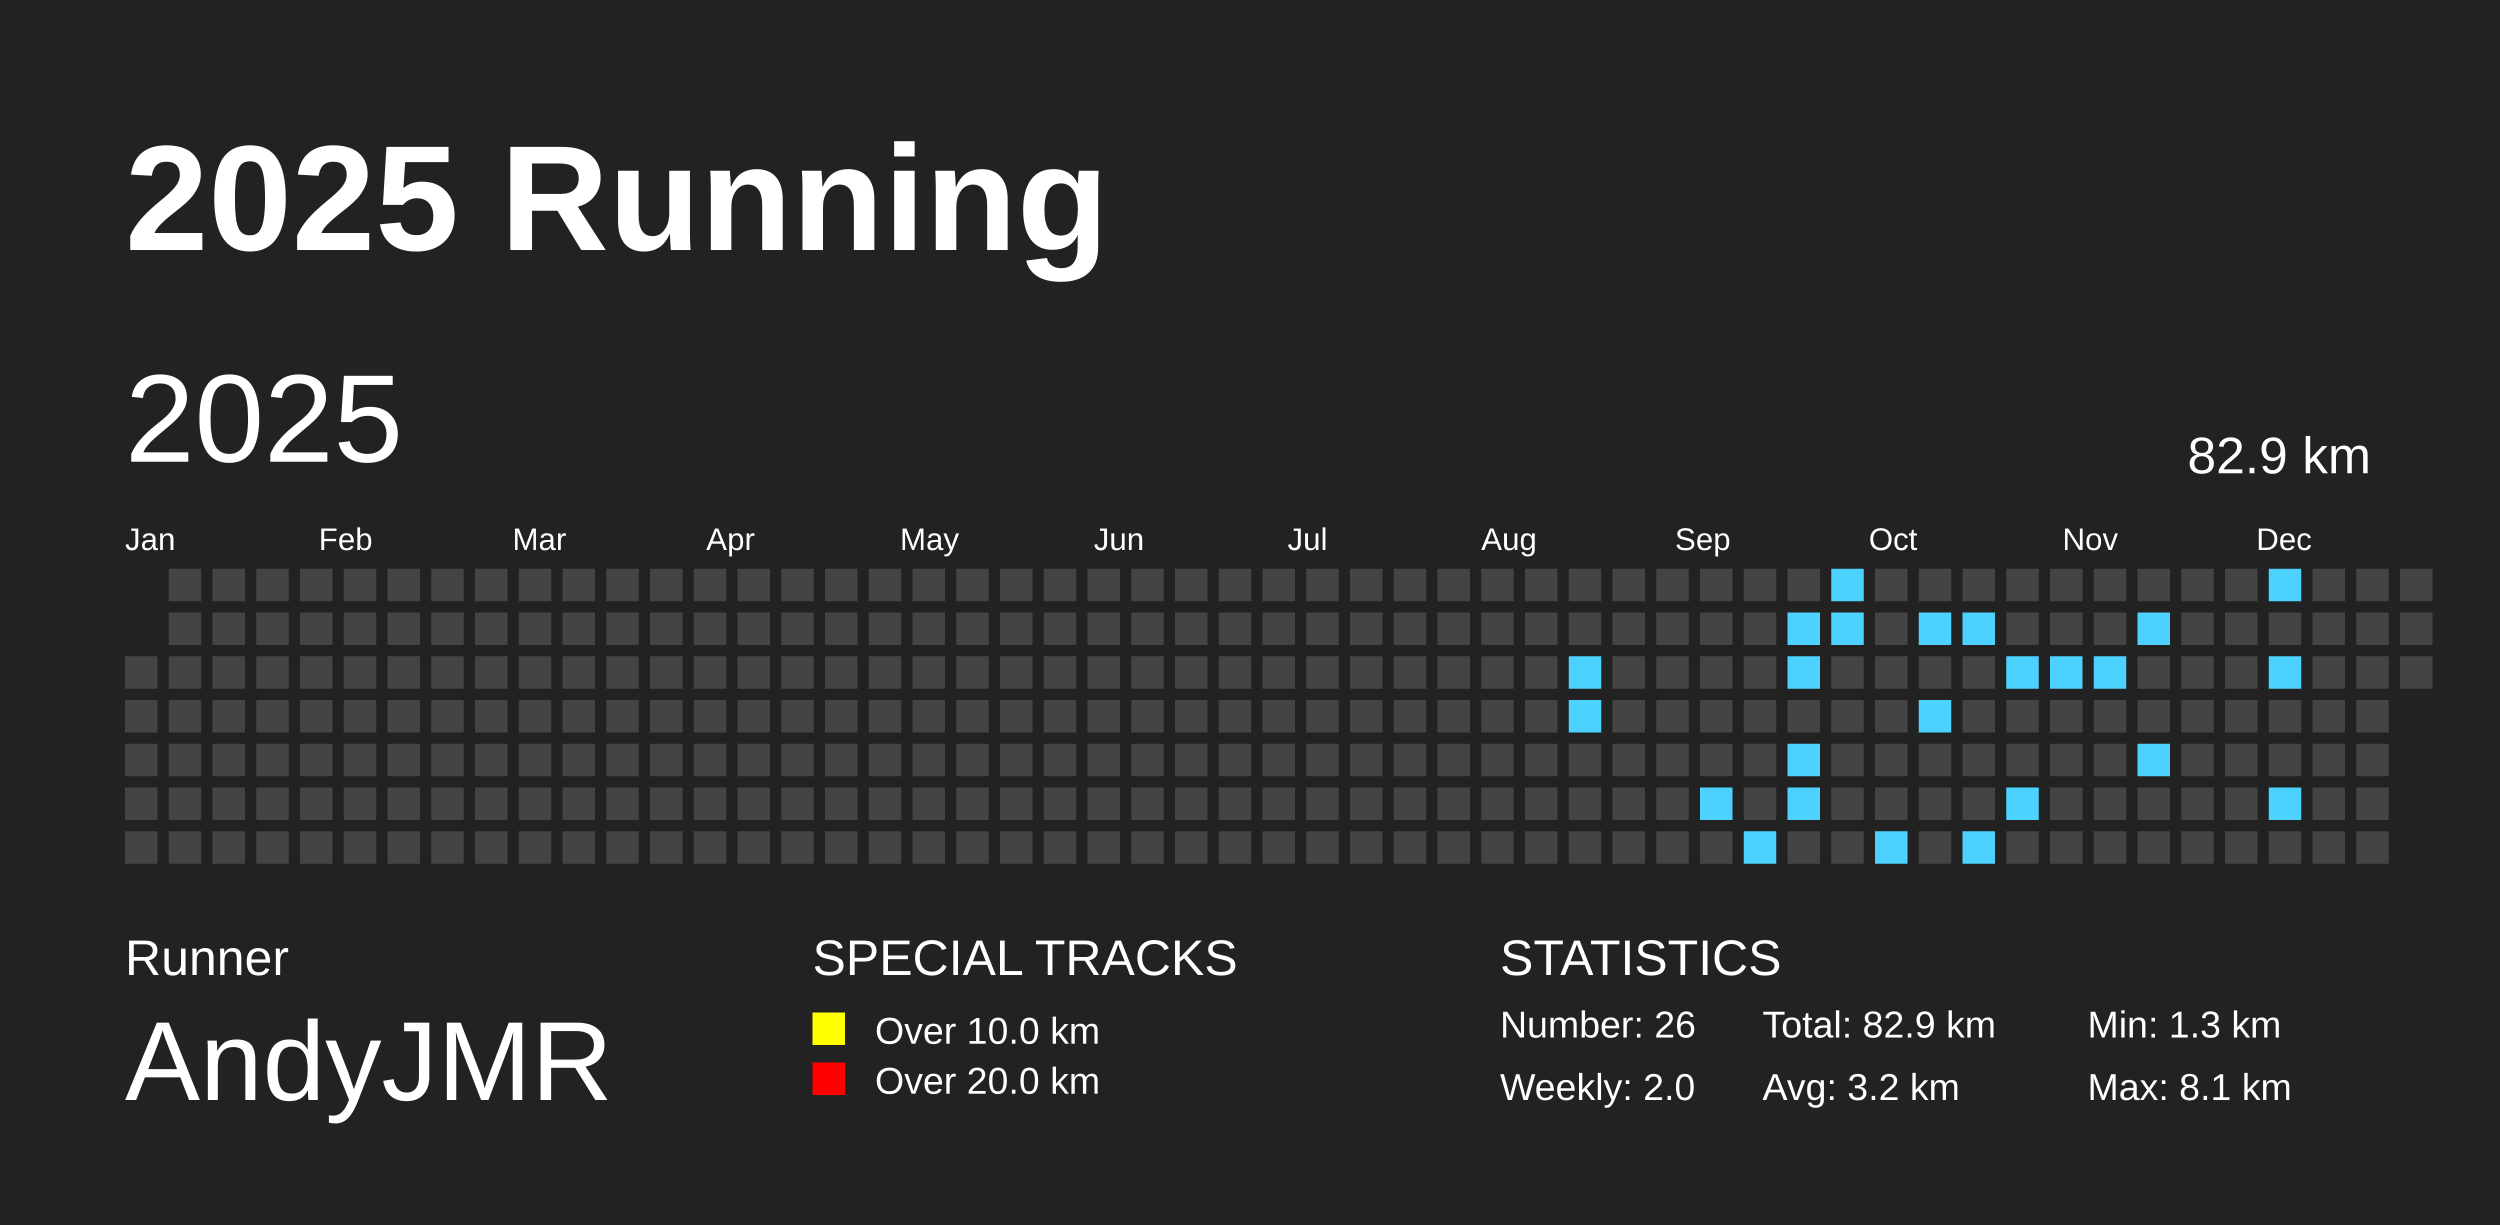
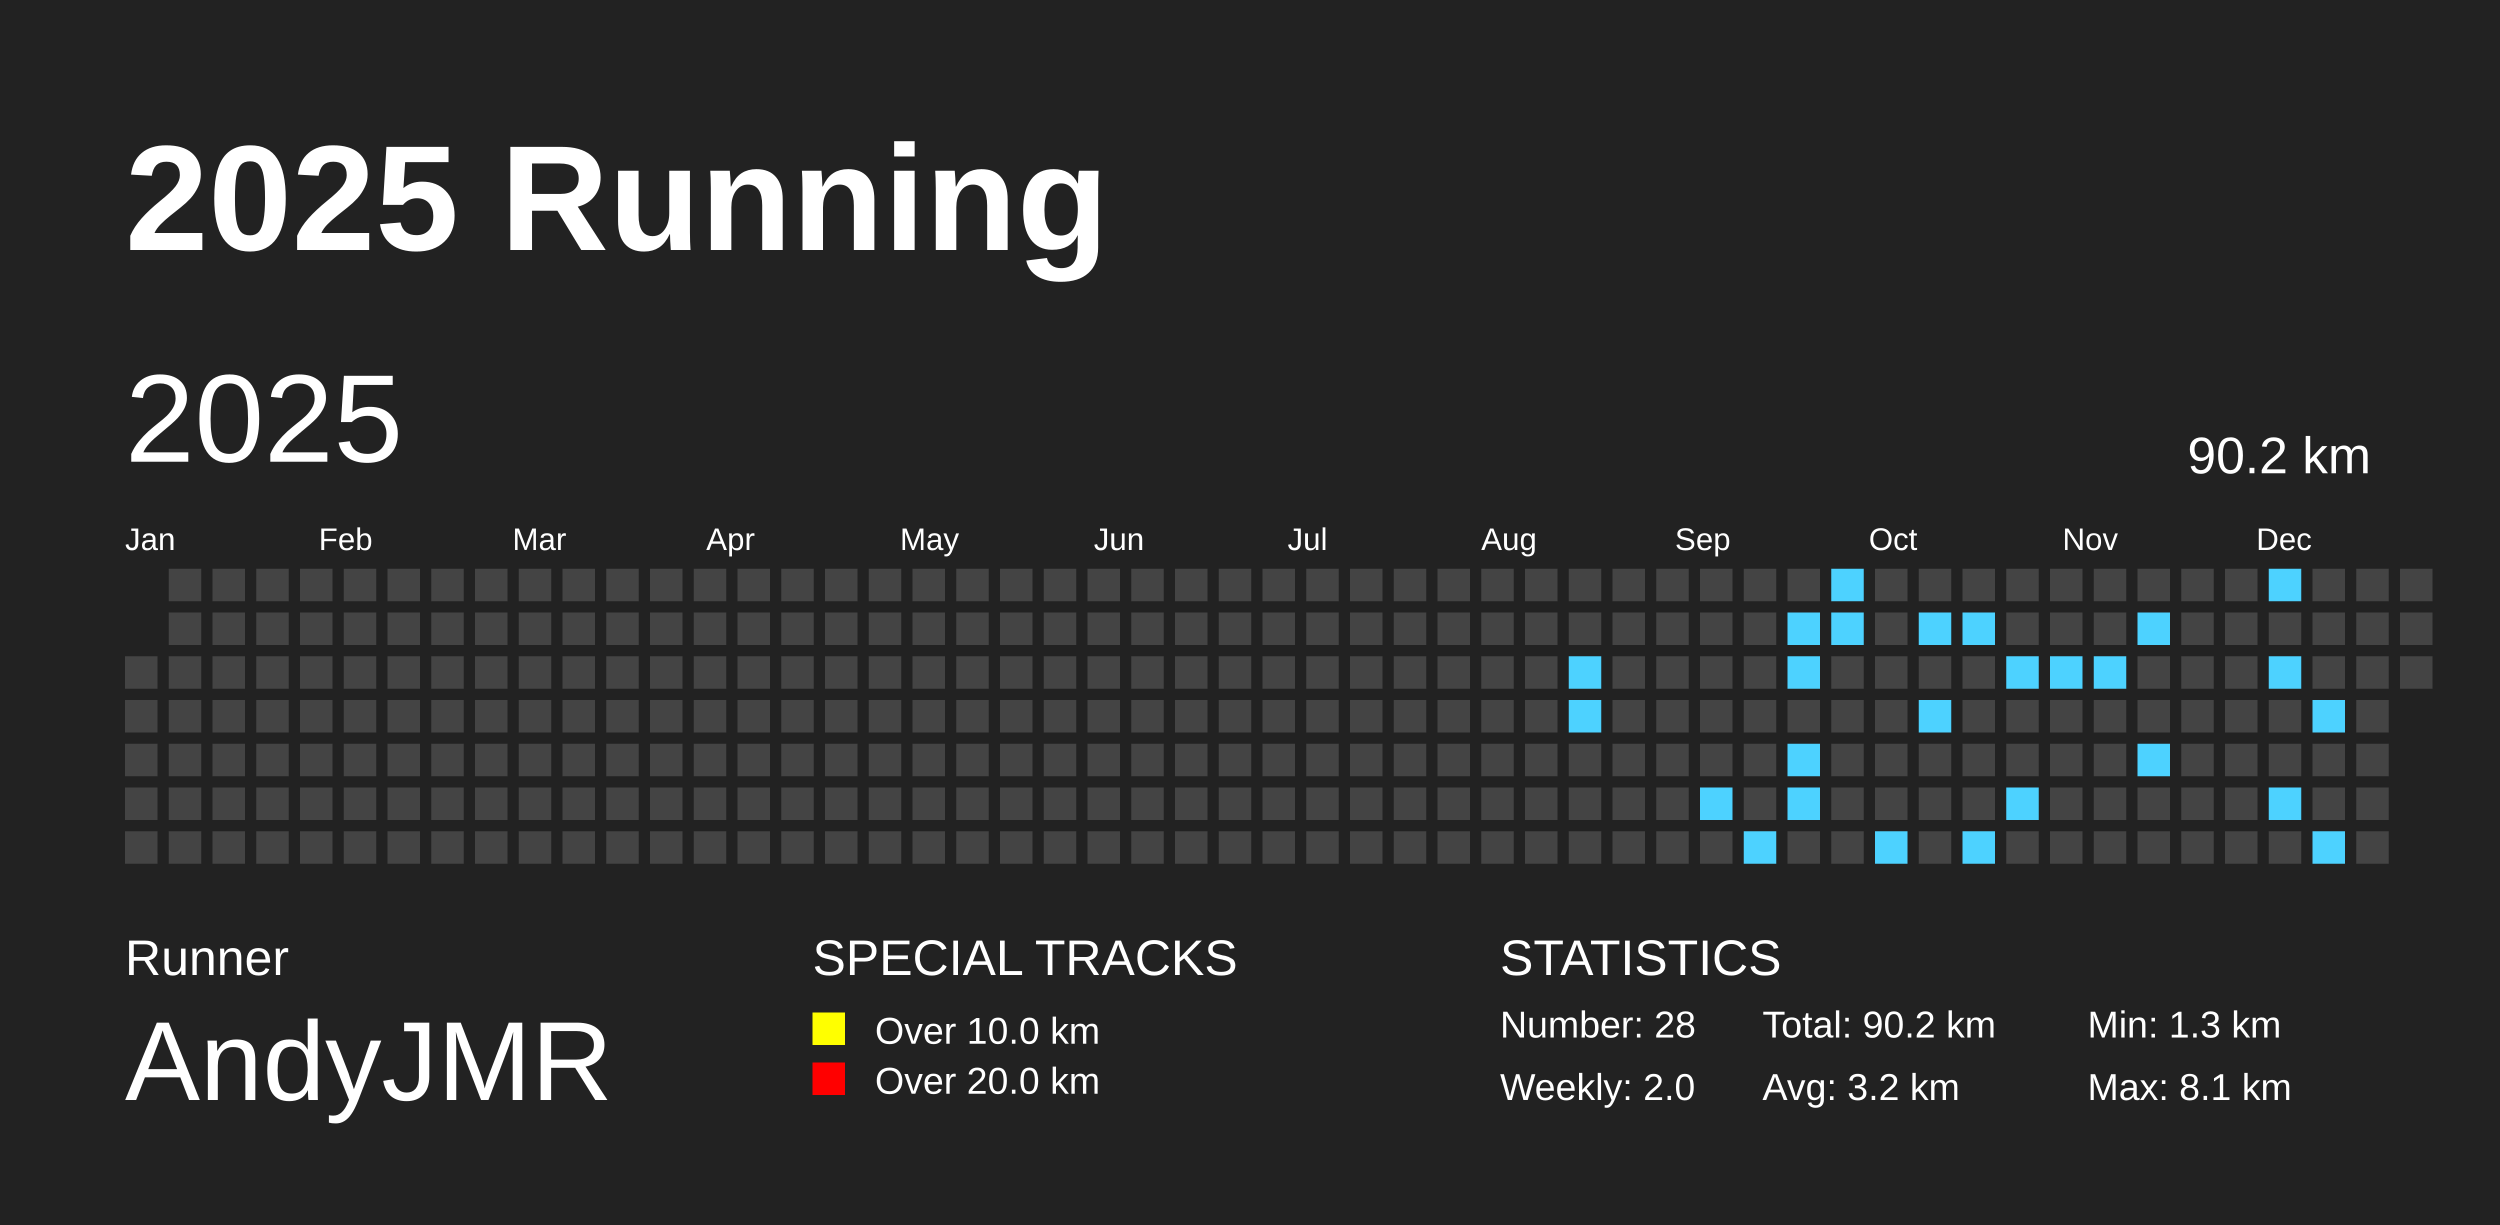
<svg xmlns="http://www.w3.org/2000/svg" baseProfile="full" height="98mm" version="1.1" viewBox="0,0,200,98" width="200mm">
  <defs />
  <rect fill="#222222" height="98" width="200" x="0" y="0" />
  <text fill="#FFFFFF" style="font-size:12px; font-family:Arial; font-weight:bold;" x="10" y="20">2025 Running</text>
  <text fill="#FFFFFF" style="font-size:4px; font-family:Arial" x="10" y="78">Runner</text>
  <text fill="#FFFFFF" style="font-size:9px; font-family:Arial" x="10" y="88">AndyJMR</text>
  <text fill="#FFFFFF" style="font-size:4px; font-family:Arial" x="65" y="78">SPECIAL TRACKS</text>
  <rect fill="yellow" height="2.6" width="2.6" x="65" y="81" />
  <text fill="#FFFFFF" style="font-size:3px; font-family:Arial" x="70" y="83.5">Over 10.0 km</text>
  <rect fill="red" height="2.6" width="2.6" x="65" y="85" />
  <text fill="#FFFFFF" style="font-size:3px; font-family:Arial" x="70" y="87.5">Over 20.0 km</text>
  <text fill="#FFFFFF" style="font-size:4px; font-family:Arial" x="120" y="78">STATISTICS</text>
-   <text fill="#FFFFFF" style="font-size:3px; font-family:Arial" x="120" y="83">Number: 26</text>
+   <text fill="#FFFFFF" style="font-size:3px; font-family:Arial" x="120" y="83">Number: 28</text>
  <text fill="#FFFFFF" style="font-size:3px; font-family:Arial" x="120" y="88">Weekly: 2.0</text>
-   <text fill="#FFFFFF" style="font-size:3px; font-family:Arial" x="141" y="83">Total: 82.9 km</text>
+   <text fill="#FFFFFF" style="font-size:3px; font-family:Arial" x="141" y="83">Total: 90.2 km</text>
  <text fill="#FFFFFF" style="font-size:3px; font-family:Arial" x="141" y="88">Avg: 3.2 km</text>
  <text fill="#FFFFFF" style="font-size:3px; font-family:Arial" x="167" y="83">Min: 1.3 km</text>
  <text fill="#FFFFFF" style="font-size:3px; font-family:Arial" x="167" y="88">Max: 8.1 km</text>
  <text dominant-baseline="hanging" fill="#FFFFFF" style="font-size:10.0px; font-family:Arial;" x="10" y="30">2025</text>
-   <text dominant-baseline="hanging" fill="#FFFFFF" style="font-size:4.125px; font-family:Arial;" x="175" y="35">82.9 km</text>
+   <text dominant-baseline="hanging" fill="#FFFFFF" style="font-size:4.125px; font-family:Arial;" x="175" y="35">90.2 km</text>
  <text fill="#FFFFFF" style="font-size:2.5px; font-family:Arial" x="10.0" y="44">Jan</text>
  <text fill="#FFFFFF" style="font-size:2.5px; font-family:Arial" x="25.5" y="44">Feb</text>
  <text fill="#FFFFFF" style="font-size:2.5px; font-family:Arial" x="41.0" y="44">Mar</text>
  <text fill="#FFFFFF" style="font-size:2.5px; font-family:Arial" x="56.5" y="44">Apr</text>
  <text fill="#FFFFFF" style="font-size:2.5px; font-family:Arial" x="72.0" y="44">May</text>
  <text fill="#FFFFFF" style="font-size:2.5px; font-family:Arial" x="87.5" y="44">Jun</text>
  <text fill="#FFFFFF" style="font-size:2.5px; font-family:Arial" x="103.0" y="44">Jul</text>
  <text fill="#FFFFFF" style="font-size:2.5px; font-family:Arial" x="118.5" y="44">Aug</text>
  <text fill="#FFFFFF" style="font-size:2.5px; font-family:Arial" x="134.0" y="44">Sep</text>
  <text fill="#FFFFFF" style="font-size:2.5px; font-family:Arial" x="149.5" y="44">Oct</text>
  <text fill="#FFFFFF" style="font-size:2.5px; font-family:Arial" x="165.0" y="44">Nov</text>
  <text fill="#FFFFFF" style="font-size:2.5px; font-family:Arial" x="180.5" y="44">Dec</text>
  <rect fill="#444444" height="2.6" width="2.6" x="10.0" y="52.5" />
  <rect fill="#444444" height="2.6" width="2.6" x="10.0" y="56.0" />
  <rect fill="#444444" height="2.6" width="2.6" x="10.0" y="59.5" />
  <rect fill="#444444" height="2.6" width="2.6" x="10.0" y="63.0" />
  <rect fill="#444444" height="2.6" width="2.6" x="10.0" y="66.5" />
  <rect fill="#444444" height="2.6" width="2.6" x="13.5" y="45.5" />
  <rect fill="#444444" height="2.6" width="2.6" x="13.5" y="49.0" />
  <rect fill="#444444" height="2.6" width="2.6" x="13.5" y="52.5" />
  <rect fill="#444444" height="2.6" width="2.6" x="13.5" y="56.0" />
  <rect fill="#444444" height="2.6" width="2.6" x="13.5" y="59.5" />
  <rect fill="#444444" height="2.6" width="2.6" x="13.5" y="63.0" />
  <rect fill="#444444" height="2.6" width="2.6" x="13.5" y="66.5" />
  <rect fill="#444444" height="2.6" width="2.6" x="17.0" y="45.5" />
  <rect fill="#444444" height="2.6" width="2.6" x="17.0" y="49.0" />
  <rect fill="#444444" height="2.6" width="2.6" x="17.0" y="52.5" />
  <rect fill="#444444" height="2.6" width="2.6" x="17.0" y="56.0" />
  <rect fill="#444444" height="2.6" width="2.6" x="17.0" y="59.5" />
  <rect fill="#444444" height="2.6" width="2.6" x="17.0" y="63.0" />
  <rect fill="#444444" height="2.6" width="2.6" x="17.0" y="66.5" />
  <rect fill="#444444" height="2.6" width="2.6" x="20.5" y="45.5" />
  <rect fill="#444444" height="2.6" width="2.6" x="20.5" y="49.0" />
  <rect fill="#444444" height="2.6" width="2.6" x="20.5" y="52.5" />
  <rect fill="#444444" height="2.6" width="2.6" x="20.5" y="56.0" />
  <rect fill="#444444" height="2.6" width="2.6" x="20.5" y="59.5" />
  <rect fill="#444444" height="2.6" width="2.6" x="20.5" y="63.0" />
  <rect fill="#444444" height="2.6" width="2.6" x="20.5" y="66.5" />
  <rect fill="#444444" height="2.6" width="2.6" x="24.0" y="45.5" />
  <rect fill="#444444" height="2.6" width="2.6" x="24.0" y="49.0" />
  <rect fill="#444444" height="2.6" width="2.6" x="24.0" y="52.5" />
  <rect fill="#444444" height="2.6" width="2.6" x="24.0" y="56.0" />
  <rect fill="#444444" height="2.6" width="2.6" x="24.0" y="59.5" />
  <rect fill="#444444" height="2.6" width="2.6" x="24.0" y="63.0" />
  <rect fill="#444444" height="2.6" width="2.6" x="24.0" y="66.5" />
  <rect fill="#444444" height="2.6" width="2.6" x="27.5" y="45.5" />
  <rect fill="#444444" height="2.6" width="2.6" x="27.5" y="49.0" />
  <rect fill="#444444" height="2.6" width="2.6" x="27.5" y="52.5" />
  <rect fill="#444444" height="2.6" width="2.6" x="27.5" y="56.0" />
  <rect fill="#444444" height="2.6" width="2.6" x="27.5" y="59.5" />
  <rect fill="#444444" height="2.6" width="2.6" x="27.5" y="63.0" />
  <rect fill="#444444" height="2.6" width="2.6" x="27.5" y="66.5" />
  <rect fill="#444444" height="2.6" width="2.6" x="31.0" y="45.5" />
  <rect fill="#444444" height="2.6" width="2.6" x="31.0" y="49.0" />
  <rect fill="#444444" height="2.6" width="2.6" x="31.0" y="52.5" />
  <rect fill="#444444" height="2.6" width="2.6" x="31.0" y="56.0" />
  <rect fill="#444444" height="2.6" width="2.6" x="31.0" y="59.5" />
  <rect fill="#444444" height="2.6" width="2.6" x="31.0" y="63.0" />
  <rect fill="#444444" height="2.6" width="2.6" x="31.0" y="66.5" />
  <rect fill="#444444" height="2.6" width="2.6" x="34.5" y="45.5" />
  <rect fill="#444444" height="2.6" width="2.6" x="34.5" y="49.0" />
  <rect fill="#444444" height="2.6" width="2.6" x="34.5" y="52.5" />
  <rect fill="#444444" height="2.6" width="2.6" x="34.5" y="56.0" />
  <rect fill="#444444" height="2.6" width="2.6" x="34.5" y="59.5" />
  <rect fill="#444444" height="2.6" width="2.6" x="34.5" y="63.0" />
  <rect fill="#444444" height="2.6" width="2.6" x="34.5" y="66.5" />
  <rect fill="#444444" height="2.6" width="2.6" x="38.0" y="45.5" />
  <rect fill="#444444" height="2.6" width="2.6" x="38.0" y="49.0" />
  <rect fill="#444444" height="2.6" width="2.6" x="38.0" y="52.5" />
  <rect fill="#444444" height="2.6" width="2.6" x="38.0" y="56.0" />
  <rect fill="#444444" height="2.6" width="2.6" x="38.0" y="59.5" />
  <rect fill="#444444" height="2.6" width="2.6" x="38.0" y="63.0" />
  <rect fill="#444444" height="2.6" width="2.6" x="38.0" y="66.5" />
  <rect fill="#444444" height="2.6" width="2.6" x="41.5" y="45.5" />
  <rect fill="#444444" height="2.6" width="2.6" x="41.5" y="49.0" />
  <rect fill="#444444" height="2.6" width="2.6" x="41.5" y="52.5" />
  <rect fill="#444444" height="2.6" width="2.6" x="41.5" y="56.0" />
  <rect fill="#444444" height="2.6" width="2.6" x="41.5" y="59.5" />
  <rect fill="#444444" height="2.6" width="2.6" x="41.5" y="63.0" />
  <rect fill="#444444" height="2.6" width="2.6" x="41.5" y="66.5" />
  <rect fill="#444444" height="2.6" width="2.6" x="45.0" y="45.5" />
  <rect fill="#444444" height="2.6" width="2.6" x="45.0" y="49.0" />
  <rect fill="#444444" height="2.6" width="2.6" x="45.0" y="52.5" />
  <rect fill="#444444" height="2.6" width="2.6" x="45.0" y="56.0" />
  <rect fill="#444444" height="2.6" width="2.6" x="45.0" y="59.5" />
  <rect fill="#444444" height="2.6" width="2.6" x="45.0" y="63.0" />
  <rect fill="#444444" height="2.6" width="2.6" x="45.0" y="66.5" />
  <rect fill="#444444" height="2.6" width="2.6" x="48.5" y="45.5" />
  <rect fill="#444444" height="2.6" width="2.6" x="48.5" y="49.0" />
  <rect fill="#444444" height="2.6" width="2.6" x="48.5" y="52.5" />
  <rect fill="#444444" height="2.6" width="2.6" x="48.5" y="56.0" />
  <rect fill="#444444" height="2.6" width="2.6" x="48.5" y="59.5" />
  <rect fill="#444444" height="2.6" width="2.6" x="48.5" y="63.0" />
  <rect fill="#444444" height="2.6" width="2.6" x="48.5" y="66.5" />
  <rect fill="#444444" height="2.6" width="2.6" x="52.0" y="45.5" />
  <rect fill="#444444" height="2.6" width="2.6" x="52.0" y="49.0" />
  <rect fill="#444444" height="2.6" width="2.6" x="52.0" y="52.5" />
  <rect fill="#444444" height="2.6" width="2.6" x="52.0" y="56.0" />
  <rect fill="#444444" height="2.6" width="2.6" x="52.0" y="59.5" />
  <rect fill="#444444" height="2.6" width="2.6" x="52.0" y="63.0" />
  <rect fill="#444444" height="2.6" width="2.6" x="52.0" y="66.5" />
  <rect fill="#444444" height="2.6" width="2.6" x="55.5" y="45.5" />
  <rect fill="#444444" height="2.6" width="2.6" x="55.5" y="49.0" />
  <rect fill="#444444" height="2.6" width="2.6" x="55.5" y="52.5" />
  <rect fill="#444444" height="2.6" width="2.6" x="55.5" y="56.0" />
  <rect fill="#444444" height="2.6" width="2.6" x="55.5" y="59.5" />
  <rect fill="#444444" height="2.6" width="2.6" x="55.5" y="63.0" />
  <rect fill="#444444" height="2.6" width="2.6" x="55.5" y="66.5" />
  <rect fill="#444444" height="2.6" width="2.6" x="59.0" y="45.5" />
  <rect fill="#444444" height="2.6" width="2.6" x="59.0" y="49.0" />
  <rect fill="#444444" height="2.6" width="2.6" x="59.0" y="52.5" />
  <rect fill="#444444" height="2.6" width="2.6" x="59.0" y="56.0" />
  <rect fill="#444444" height="2.6" width="2.6" x="59.0" y="59.5" />
  <rect fill="#444444" height="2.6" width="2.6" x="59.0" y="63.0" />
  <rect fill="#444444" height="2.6" width="2.6" x="59.0" y="66.5" />
  <rect fill="#444444" height="2.6" width="2.6" x="62.5" y="45.5" />
  <rect fill="#444444" height="2.6" width="2.6" x="62.5" y="49.0" />
  <rect fill="#444444" height="2.6" width="2.6" x="62.5" y="52.5" />
  <rect fill="#444444" height="2.6" width="2.6" x="62.5" y="56.0" />
  <rect fill="#444444" height="2.6" width="2.6" x="62.5" y="59.5" />
  <rect fill="#444444" height="2.6" width="2.6" x="62.5" y="63.0" />
  <rect fill="#444444" height="2.6" width="2.6" x="62.5" y="66.5" />
  <rect fill="#444444" height="2.6" width="2.6" x="66.0" y="45.5" />
  <rect fill="#444444" height="2.6" width="2.6" x="66.0" y="49.0" />
  <rect fill="#444444" height="2.6" width="2.6" x="66.0" y="52.5" />
  <rect fill="#444444" height="2.6" width="2.6" x="66.0" y="56.0" />
  <rect fill="#444444" height="2.6" width="2.6" x="66.0" y="59.5" />
  <rect fill="#444444" height="2.6" width="2.6" x="66.0" y="63.0" />
  <rect fill="#444444" height="2.6" width="2.6" x="66.0" y="66.5" />
  <rect fill="#444444" height="2.6" width="2.6" x="69.5" y="45.5" />
  <rect fill="#444444" height="2.6" width="2.6" x="69.5" y="49.0" />
  <rect fill="#444444" height="2.6" width="2.6" x="69.5" y="52.5" />
  <rect fill="#444444" height="2.6" width="2.6" x="69.5" y="56.0" />
  <rect fill="#444444" height="2.6" width="2.6" x="69.5" y="59.5" />
  <rect fill="#444444" height="2.6" width="2.6" x="69.5" y="63.0" />
  <rect fill="#444444" height="2.6" width="2.6" x="69.5" y="66.5" />
  <rect fill="#444444" height="2.6" width="2.6" x="73.0" y="45.5" />
  <rect fill="#444444" height="2.6" width="2.6" x="73.0" y="49.0" />
  <rect fill="#444444" height="2.6" width="2.6" x="73.0" y="52.5" />
  <rect fill="#444444" height="2.6" width="2.6" x="73.0" y="56.0" />
  <rect fill="#444444" height="2.6" width="2.6" x="73.0" y="59.5" />
  <rect fill="#444444" height="2.6" width="2.6" x="73.0" y="63.0" />
  <rect fill="#444444" height="2.6" width="2.6" x="73.0" y="66.5" />
  <rect fill="#444444" height="2.6" width="2.6" x="76.5" y="45.5" />
  <rect fill="#444444" height="2.6" width="2.6" x="76.5" y="49.0" />
  <rect fill="#444444" height="2.6" width="2.6" x="76.5" y="52.5" />
  <rect fill="#444444" height="2.6" width="2.6" x="76.5" y="56.0" />
  <rect fill="#444444" height="2.6" width="2.6" x="76.5" y="59.5" />
  <rect fill="#444444" height="2.6" width="2.6" x="76.5" y="63.0" />
  <rect fill="#444444" height="2.6" width="2.6" x="76.5" y="66.5" />
  <rect fill="#444444" height="2.6" width="2.6" x="80.0" y="45.5" />
  <rect fill="#444444" height="2.6" width="2.6" x="80.0" y="49.0" />
  <rect fill="#444444" height="2.6" width="2.6" x="80.0" y="52.5" />
  <rect fill="#444444" height="2.6" width="2.6" x="80.0" y="56.0" />
  <rect fill="#444444" height="2.6" width="2.6" x="80.0" y="59.5" />
  <rect fill="#444444" height="2.6" width="2.6" x="80.0" y="63.0" />
  <rect fill="#444444" height="2.6" width="2.6" x="80.0" y="66.5" />
  <rect fill="#444444" height="2.6" width="2.6" x="83.5" y="45.5" />
  <rect fill="#444444" height="2.6" width="2.6" x="83.5" y="49.0" />
  <rect fill="#444444" height="2.6" width="2.6" x="83.5" y="52.5" />
  <rect fill="#444444" height="2.6" width="2.6" x="83.5" y="56.0" />
  <rect fill="#444444" height="2.6" width="2.6" x="83.5" y="59.5" />
  <rect fill="#444444" height="2.6" width="2.6" x="83.5" y="63.0" />
  <rect fill="#444444" height="2.6" width="2.6" x="83.5" y="66.5" />
  <rect fill="#444444" height="2.6" width="2.6" x="87.0" y="45.5" />
  <rect fill="#444444" height="2.6" width="2.6" x="87.0" y="49.0" />
  <rect fill="#444444" height="2.6" width="2.6" x="87.0" y="52.5" />
  <rect fill="#444444" height="2.6" width="2.6" x="87.0" y="56.0" />
  <rect fill="#444444" height="2.6" width="2.6" x="87.0" y="59.5" />
  <rect fill="#444444" height="2.6" width="2.6" x="87.0" y="63.0" />
  <rect fill="#444444" height="2.6" width="2.6" x="87.0" y="66.5" />
  <rect fill="#444444" height="2.6" width="2.6" x="90.5" y="45.5" />
  <rect fill="#444444" height="2.6" width="2.6" x="90.5" y="49.0" />
  <rect fill="#444444" height="2.6" width="2.6" x="90.5" y="52.5" />
  <rect fill="#444444" height="2.6" width="2.6" x="90.5" y="56.0" />
  <rect fill="#444444" height="2.6" width="2.6" x="90.5" y="59.5" />
  <rect fill="#444444" height="2.6" width="2.6" x="90.5" y="63.0" />
  <rect fill="#444444" height="2.6" width="2.6" x="90.5" y="66.5" />
  <rect fill="#444444" height="2.6" width="2.6" x="94.0" y="45.5" />
  <rect fill="#444444" height="2.6" width="2.6" x="94.0" y="49.0" />
  <rect fill="#444444" height="2.6" width="2.6" x="94.0" y="52.5" />
  <rect fill="#444444" height="2.6" width="2.6" x="94.0" y="56.0" />
  <rect fill="#444444" height="2.6" width="2.6" x="94.0" y="59.5" />
  <rect fill="#444444" height="2.6" width="2.6" x="94.0" y="63.0" />
  <rect fill="#444444" height="2.6" width="2.6" x="94.0" y="66.5" />
  <rect fill="#444444" height="2.6" width="2.6" x="97.5" y="45.5" />
  <rect fill="#444444" height="2.6" width="2.6" x="97.5" y="49.0" />
  <rect fill="#444444" height="2.6" width="2.6" x="97.5" y="52.5" />
  <rect fill="#444444" height="2.6" width="2.6" x="97.5" y="56.0" />
  <rect fill="#444444" height="2.6" width="2.6" x="97.5" y="59.5" />
  <rect fill="#444444" height="2.6" width="2.6" x="97.5" y="63.0" />
  <rect fill="#444444" height="2.6" width="2.6" x="97.5" y="66.5" />
  <rect fill="#444444" height="2.6" width="2.6" x="101.0" y="45.5" />
  <rect fill="#444444" height="2.6" width="2.6" x="101.0" y="49.0" />
  <rect fill="#444444" height="2.6" width="2.6" x="101.0" y="52.5" />
  <rect fill="#444444" height="2.6" width="2.6" x="101.0" y="56.0" />
  <rect fill="#444444" height="2.6" width="2.6" x="101.0" y="59.5" />
  <rect fill="#444444" height="2.6" width="2.6" x="101.0" y="63.0" />
  <rect fill="#444444" height="2.6" width="2.6" x="101.0" y="66.5" />
  <rect fill="#444444" height="2.6" width="2.6" x="104.5" y="45.5" />
  <rect fill="#444444" height="2.6" width="2.6" x="104.5" y="49.0" />
  <rect fill="#444444" height="2.6" width="2.6" x="104.5" y="52.5" />
  <rect fill="#444444" height="2.6" width="2.6" x="104.5" y="56.0" />
  <rect fill="#444444" height="2.6" width="2.6" x="104.5" y="59.5" />
  <rect fill="#444444" height="2.6" width="2.6" x="104.5" y="63.0" />
  <rect fill="#444444" height="2.6" width="2.6" x="104.5" y="66.5" />
  <rect fill="#444444" height="2.6" width="2.6" x="108.0" y="45.5" />
  <rect fill="#444444" height="2.6" width="2.6" x="108.0" y="49.0" />
  <rect fill="#444444" height="2.6" width="2.6" x="108.0" y="52.5" />
  <rect fill="#444444" height="2.6" width="2.6" x="108.0" y="56.0" />
  <rect fill="#444444" height="2.6" width="2.6" x="108.0" y="59.5" />
  <rect fill="#444444" height="2.6" width="2.6" x="108.0" y="63.0" />
  <rect fill="#444444" height="2.6" width="2.6" x="108.0" y="66.5" />
  <rect fill="#444444" height="2.6" width="2.6" x="111.5" y="45.5" />
  <rect fill="#444444" height="2.6" width="2.6" x="111.5" y="49.0" />
  <rect fill="#444444" height="2.6" width="2.6" x="111.5" y="52.5" />
  <rect fill="#444444" height="2.6" width="2.6" x="111.5" y="56.0" />
  <rect fill="#444444" height="2.6" width="2.6" x="111.5" y="59.5" />
  <rect fill="#444444" height="2.6" width="2.6" x="111.5" y="63.0" />
  <rect fill="#444444" height="2.6" width="2.6" x="111.5" y="66.5" />
  <rect fill="#444444" height="2.6" width="2.6" x="115.0" y="45.5" />
  <rect fill="#444444" height="2.6" width="2.6" x="115.0" y="49.0" />
  <rect fill="#444444" height="2.6" width="2.6" x="115.0" y="52.5" />
  <rect fill="#444444" height="2.6" width="2.6" x="115.0" y="56.0" />
  <rect fill="#444444" height="2.6" width="2.6" x="115.0" y="59.5" />
  <rect fill="#444444" height="2.6" width="2.6" x="115.0" y="63.0" />
  <rect fill="#444444" height="2.6" width="2.6" x="115.0" y="66.5" />
  <rect fill="#444444" height="2.6" width="2.6" x="118.5" y="45.5" />
  <rect fill="#444444" height="2.6" width="2.6" x="118.5" y="49.0" />
  <rect fill="#444444" height="2.6" width="2.6" x="118.5" y="52.5" />
  <rect fill="#444444" height="2.6" width="2.6" x="118.5" y="56.0" />
  <rect fill="#444444" height="2.6" width="2.6" x="118.5" y="59.5" />
  <rect fill="#444444" height="2.6" width="2.6" x="118.5" y="63.0" />
  <rect fill="#444444" height="2.6" width="2.6" x="118.5" y="66.5" />
  <rect fill="#444444" height="2.6" width="2.6" x="122.0" y="45.5" />
  <rect fill="#444444" height="2.6" width="2.6" x="122.0" y="49.0" />
  <rect fill="#444444" height="2.6" width="2.6" x="122.0" y="52.5" />
  <rect fill="#444444" height="2.6" width="2.6" x="122.0" y="56.0" />
  <rect fill="#444444" height="2.6" width="2.6" x="122.0" y="59.5" />
  <rect fill="#444444" height="2.6" width="2.6" x="122.0" y="63.0" />
  <rect fill="#444444" height="2.6" width="2.6" x="122.0" y="66.5" />
  <rect fill="#444444" height="2.6" width="2.6" x="125.5" y="45.5" />
  <rect fill="#444444" height="2.6" width="2.6" x="125.5" y="49.0" />
  <rect fill="#4DD2FF" height="2.6" width="2.6" x="125.5" y="52.5" />
  <rect fill="#4DD2FF" height="2.6" width="2.6" x="125.5" y="56.0" />
  <rect fill="#444444" height="2.6" width="2.6" x="125.5" y="59.5" />
  <rect fill="#444444" height="2.6" width="2.6" x="125.5" y="63.0" />
  <rect fill="#444444" height="2.6" width="2.6" x="125.5" y="66.5" />
  <rect fill="#444444" height="2.6" width="2.6" x="129.0" y="45.5" />
  <rect fill="#444444" height="2.6" width="2.6" x="129.0" y="49.0" />
  <rect fill="#444444" height="2.6" width="2.6" x="129.0" y="52.5" />
  <rect fill="#444444" height="2.6" width="2.6" x="129.0" y="56.0" />
  <rect fill="#444444" height="2.6" width="2.6" x="129.0" y="59.5" />
  <rect fill="#444444" height="2.6" width="2.6" x="129.0" y="63.0" />
  <rect fill="#444444" height="2.6" width="2.6" x="129.0" y="66.5" />
  <rect fill="#444444" height="2.6" width="2.6" x="132.5" y="45.5" />
  <rect fill="#444444" height="2.6" width="2.6" x="132.5" y="49.0" />
  <rect fill="#444444" height="2.6" width="2.6" x="132.5" y="52.5" />
  <rect fill="#444444" height="2.6" width="2.6" x="132.5" y="56.0" />
  <rect fill="#444444" height="2.6" width="2.6" x="132.5" y="59.5" />
  <rect fill="#444444" height="2.6" width="2.6" x="132.5" y="63.0" />
  <rect fill="#444444" height="2.6" width="2.6" x="132.5" y="66.5" />
  <rect fill="#444444" height="2.6" width="2.6" x="136.0" y="45.5" />
  <rect fill="#444444" height="2.6" width="2.6" x="136.0" y="49.0" />
  <rect fill="#444444" height="2.6" width="2.6" x="136.0" y="52.5" />
  <rect fill="#444444" height="2.6" width="2.6" x="136.0" y="56.0" />
  <rect fill="#444444" height="2.6" width="2.6" x="136.0" y="59.5" />
  <rect fill="#4DD2FF" height="2.6" width="2.6" x="136.0" y="63.0" />
  <rect fill="#444444" height="2.6" width="2.6" x="136.0" y="66.5" />
  <rect fill="#444444" height="2.6" width="2.6" x="139.5" y="45.5" />
  <rect fill="#444444" height="2.6" width="2.6" x="139.5" y="49.0" />
  <rect fill="#444444" height="2.6" width="2.6" x="139.5" y="52.5" />
  <rect fill="#444444" height="2.6" width="2.6" x="139.5" y="56.0" />
  <rect fill="#444444" height="2.6" width="2.6" x="139.5" y="59.5" />
  <rect fill="#444444" height="2.6" width="2.6" x="139.5" y="63.0" />
  <rect fill="#4DD2FF" height="2.6" width="2.6" x="139.5" y="66.5" />
  <rect fill="#444444" height="2.6" width="2.6" x="143.0" y="45.5" />
  <rect fill="#4DD2FF" height="2.6" width="2.6" x="143.0" y="49.0" />
  <rect fill="#4DD2FF" height="2.6" width="2.6" x="143.0" y="52.5" />
  <rect fill="#444444" height="2.6" width="2.6" x="143.0" y="56.0" />
  <rect fill="#4DD2FF" height="2.6" width="2.6" x="143.0" y="59.5" />
  <rect fill="#4DD2FF" height="2.6" width="2.6" x="143.0" y="63.0" />
  <rect fill="#444444" height="2.6" width="2.6" x="143.0" y="66.5" />
  <rect fill="#4DD2FF" height="2.6" width="2.6" x="146.5" y="45.5" />
  <rect fill="#4DD2FF" height="2.6" width="2.6" x="146.5" y="49.0" />
  <rect fill="#444444" height="2.6" width="2.6" x="146.5" y="52.5" />
  <rect fill="#444444" height="2.6" width="2.6" x="146.5" y="56.0" />
  <rect fill="#444444" height="2.6" width="2.6" x="146.5" y="59.5" />
  <rect fill="#444444" height="2.6" width="2.6" x="146.5" y="63.0" />
  <rect fill="#444444" height="2.6" width="2.6" x="146.5" y="66.5" />
  <rect fill="#444444" height="2.6" width="2.6" x="150.0" y="45.5" />
  <rect fill="#444444" height="2.6" width="2.6" x="150.0" y="49.0" />
  <rect fill="#444444" height="2.6" width="2.6" x="150.0" y="52.5" />
  <rect fill="#444444" height="2.6" width="2.6" x="150.0" y="56.0" />
  <rect fill="#444444" height="2.6" width="2.6" x="150.0" y="59.5" />
  <rect fill="#444444" height="2.6" width="2.6" x="150.0" y="63.0" />
  <rect fill="#4DD2FF" height="2.6" width="2.6" x="150.0" y="66.5" />
  <rect fill="#444444" height="2.6" width="2.6" x="153.5" y="45.5" />
  <rect fill="#4DD2FF" height="2.6" width="2.6" x="153.5" y="49.0" />
  <rect fill="#444444" height="2.6" width="2.6" x="153.5" y="52.5" />
  <rect fill="#4DD2FF" height="2.6" width="2.6" x="153.5" y="56.0" />
  <rect fill="#444444" height="2.6" width="2.6" x="153.5" y="59.5" />
  <rect fill="#444444" height="2.6" width="2.6" x="153.5" y="63.0" />
  <rect fill="#444444" height="2.6" width="2.6" x="153.5" y="66.5" />
  <rect fill="#444444" height="2.6" width="2.6" x="157.0" y="45.5" />
  <rect fill="#4DD2FF" height="2.6" width="2.6" x="157.0" y="49.0" />
  <rect fill="#444444" height="2.6" width="2.6" x="157.0" y="52.5" />
  <rect fill="#444444" height="2.6" width="2.6" x="157.0" y="56.0" />
  <rect fill="#444444" height="2.6" width="2.6" x="157.0" y="59.5" />
  <rect fill="#444444" height="2.6" width="2.6" x="157.0" y="63.0" />
  <rect fill="#4DD2FF" height="2.6" width="2.6" x="157.0" y="66.5" />
  <rect fill="#444444" height="2.6" width="2.6" x="160.5" y="45.5" />
  <rect fill="#444444" height="2.6" width="2.6" x="160.5" y="49.0" />
  <rect fill="#4DD2FF" height="2.6" width="2.6" x="160.5" y="52.5" />
  <rect fill="#444444" height="2.6" width="2.6" x="160.5" y="56.0" />
  <rect fill="#444444" height="2.6" width="2.6" x="160.5" y="59.5" />
  <rect fill="#4DD2FF" height="2.6" width="2.6" x="160.5" y="63.0" />
  <rect fill="#444444" height="2.6" width="2.6" x="160.5" y="66.5" />
  <rect fill="#444444" height="2.6" width="2.6" x="164.0" y="45.5" />
  <rect fill="#444444" height="2.6" width="2.6" x="164.0" y="49.0" />
  <rect fill="#4DD2FF" height="2.6" width="2.6" x="164.0" y="52.5" />
  <rect fill="#444444" height="2.6" width="2.6" x="164.0" y="56.0" />
  <rect fill="#444444" height="2.6" width="2.6" x="164.0" y="59.5" />
  <rect fill="#444444" height="2.6" width="2.6" x="164.0" y="63.0" />
  <rect fill="#444444" height="2.6" width="2.6" x="164.0" y="66.5" />
  <rect fill="#444444" height="2.6" width="2.6" x="167.5" y="45.5" />
  <rect fill="#444444" height="2.6" width="2.6" x="167.5" y="49.0" />
  <rect fill="#4DD2FF" height="2.6" width="2.6" x="167.5" y="52.5" />
  <rect fill="#444444" height="2.6" width="2.6" x="167.5" y="56.0" />
  <rect fill="#444444" height="2.6" width="2.6" x="167.5" y="59.5" />
  <rect fill="#444444" height="2.6" width="2.6" x="167.5" y="63.0" />
  <rect fill="#444444" height="2.6" width="2.6" x="167.5" y="66.5" />
  <rect fill="#444444" height="2.6" width="2.6" x="171.0" y="45.5" />
  <rect fill="#4DD2FF" height="2.6" width="2.6" x="171.0" y="49.0" />
  <rect fill="#444444" height="2.6" width="2.6" x="171.0" y="52.5" />
  <rect fill="#444444" height="2.6" width="2.6" x="171.0" y="56.0" />
  <rect fill="#4DD2FF" height="2.6" width="2.6" x="171.0" y="59.5" />
  <rect fill="#444444" height="2.6" width="2.6" x="171.0" y="63.0" />
  <rect fill="#444444" height="2.6" width="2.6" x="171.0" y="66.5" />
  <rect fill="#444444" height="2.6" width="2.6" x="174.5" y="45.5" />
  <rect fill="#444444" height="2.6" width="2.6" x="174.5" y="49.0" />
  <rect fill="#444444" height="2.6" width="2.6" x="174.5" y="52.5" />
  <rect fill="#444444" height="2.6" width="2.6" x="174.5" y="56.0" />
  <rect fill="#444444" height="2.6" width="2.6" x="174.5" y="59.5" />
  <rect fill="#444444" height="2.6" width="2.6" x="174.5" y="63.0" />
  <rect fill="#444444" height="2.6" width="2.6" x="174.5" y="66.5" />
  <rect fill="#444444" height="2.6" width="2.6" x="178.0" y="45.5" />
  <rect fill="#444444" height="2.6" width="2.6" x="178.0" y="49.0" />
  <rect fill="#444444" height="2.6" width="2.6" x="178.0" y="52.5" />
  <rect fill="#444444" height="2.6" width="2.6" x="178.0" y="56.0" />
  <rect fill="#444444" height="2.6" width="2.6" x="178.0" y="59.5" />
  <rect fill="#444444" height="2.6" width="2.6" x="178.0" y="63.0" />
  <rect fill="#444444" height="2.6" width="2.6" x="178.0" y="66.5" />
  <rect fill="#4DD2FF" height="2.6" width="2.6" x="181.5" y="45.5" />
  <rect fill="#444444" height="2.6" width="2.6" x="181.5" y="49.0" />
  <rect fill="#4DD2FF" height="2.6" width="2.6" x="181.5" y="52.5" />
  <rect fill="#444444" height="2.6" width="2.6" x="181.5" y="56.0" />
  <rect fill="#444444" height="2.6" width="2.6" x="181.5" y="59.5" />
  <rect fill="#4DD2FF" height="2.6" width="2.6" x="181.5" y="63.0" />
  <rect fill="#444444" height="2.6" width="2.6" x="181.5" y="66.5" />
  <rect fill="#444444" height="2.6" width="2.6" x="185.0" y="45.5" />
  <rect fill="#444444" height="2.6" width="2.6" x="185.0" y="49.0" />
  <rect fill="#444444" height="2.6" width="2.6" x="185.0" y="52.5" />
-   <rect fill="#444444" height="2.6" width="2.6" x="185.0" y="56.0" />
+   <rect fill="#4DD2FF" height="2.6" width="2.6" x="185.0" y="56.0" />
  <rect fill="#444444" height="2.6" width="2.6" x="185.0" y="59.5" />
  <rect fill="#444444" height="2.6" width="2.6" x="185.0" y="63.0" />
-   <rect fill="#444444" height="2.6" width="2.6" x="185.0" y="66.5" />
+   <rect fill="#4DD2FF" height="2.6" width="2.6" x="185.0" y="66.5" />
  <rect fill="#444444" height="2.6" width="2.6" x="188.5" y="45.5" />
  <rect fill="#444444" height="2.6" width="2.6" x="188.5" y="49.0" />
  <rect fill="#444444" height="2.6" width="2.6" x="188.5" y="52.5" />
  <rect fill="#444444" height="2.6" width="2.6" x="188.5" y="56.0" />
  <rect fill="#444444" height="2.6" width="2.6" x="188.5" y="59.5" />
  <rect fill="#444444" height="2.6" width="2.6" x="188.5" y="63.0" />
  <rect fill="#444444" height="2.6" width="2.6" x="188.5" y="66.5" />
  <rect fill="#444444" height="2.6" width="2.6" x="192.0" y="45.5" />
  <rect fill="#444444" height="2.6" width="2.6" x="192.0" y="49.0" />
  <rect fill="#444444" height="2.6" width="2.6" x="192.0" y="52.5" />
</svg>
